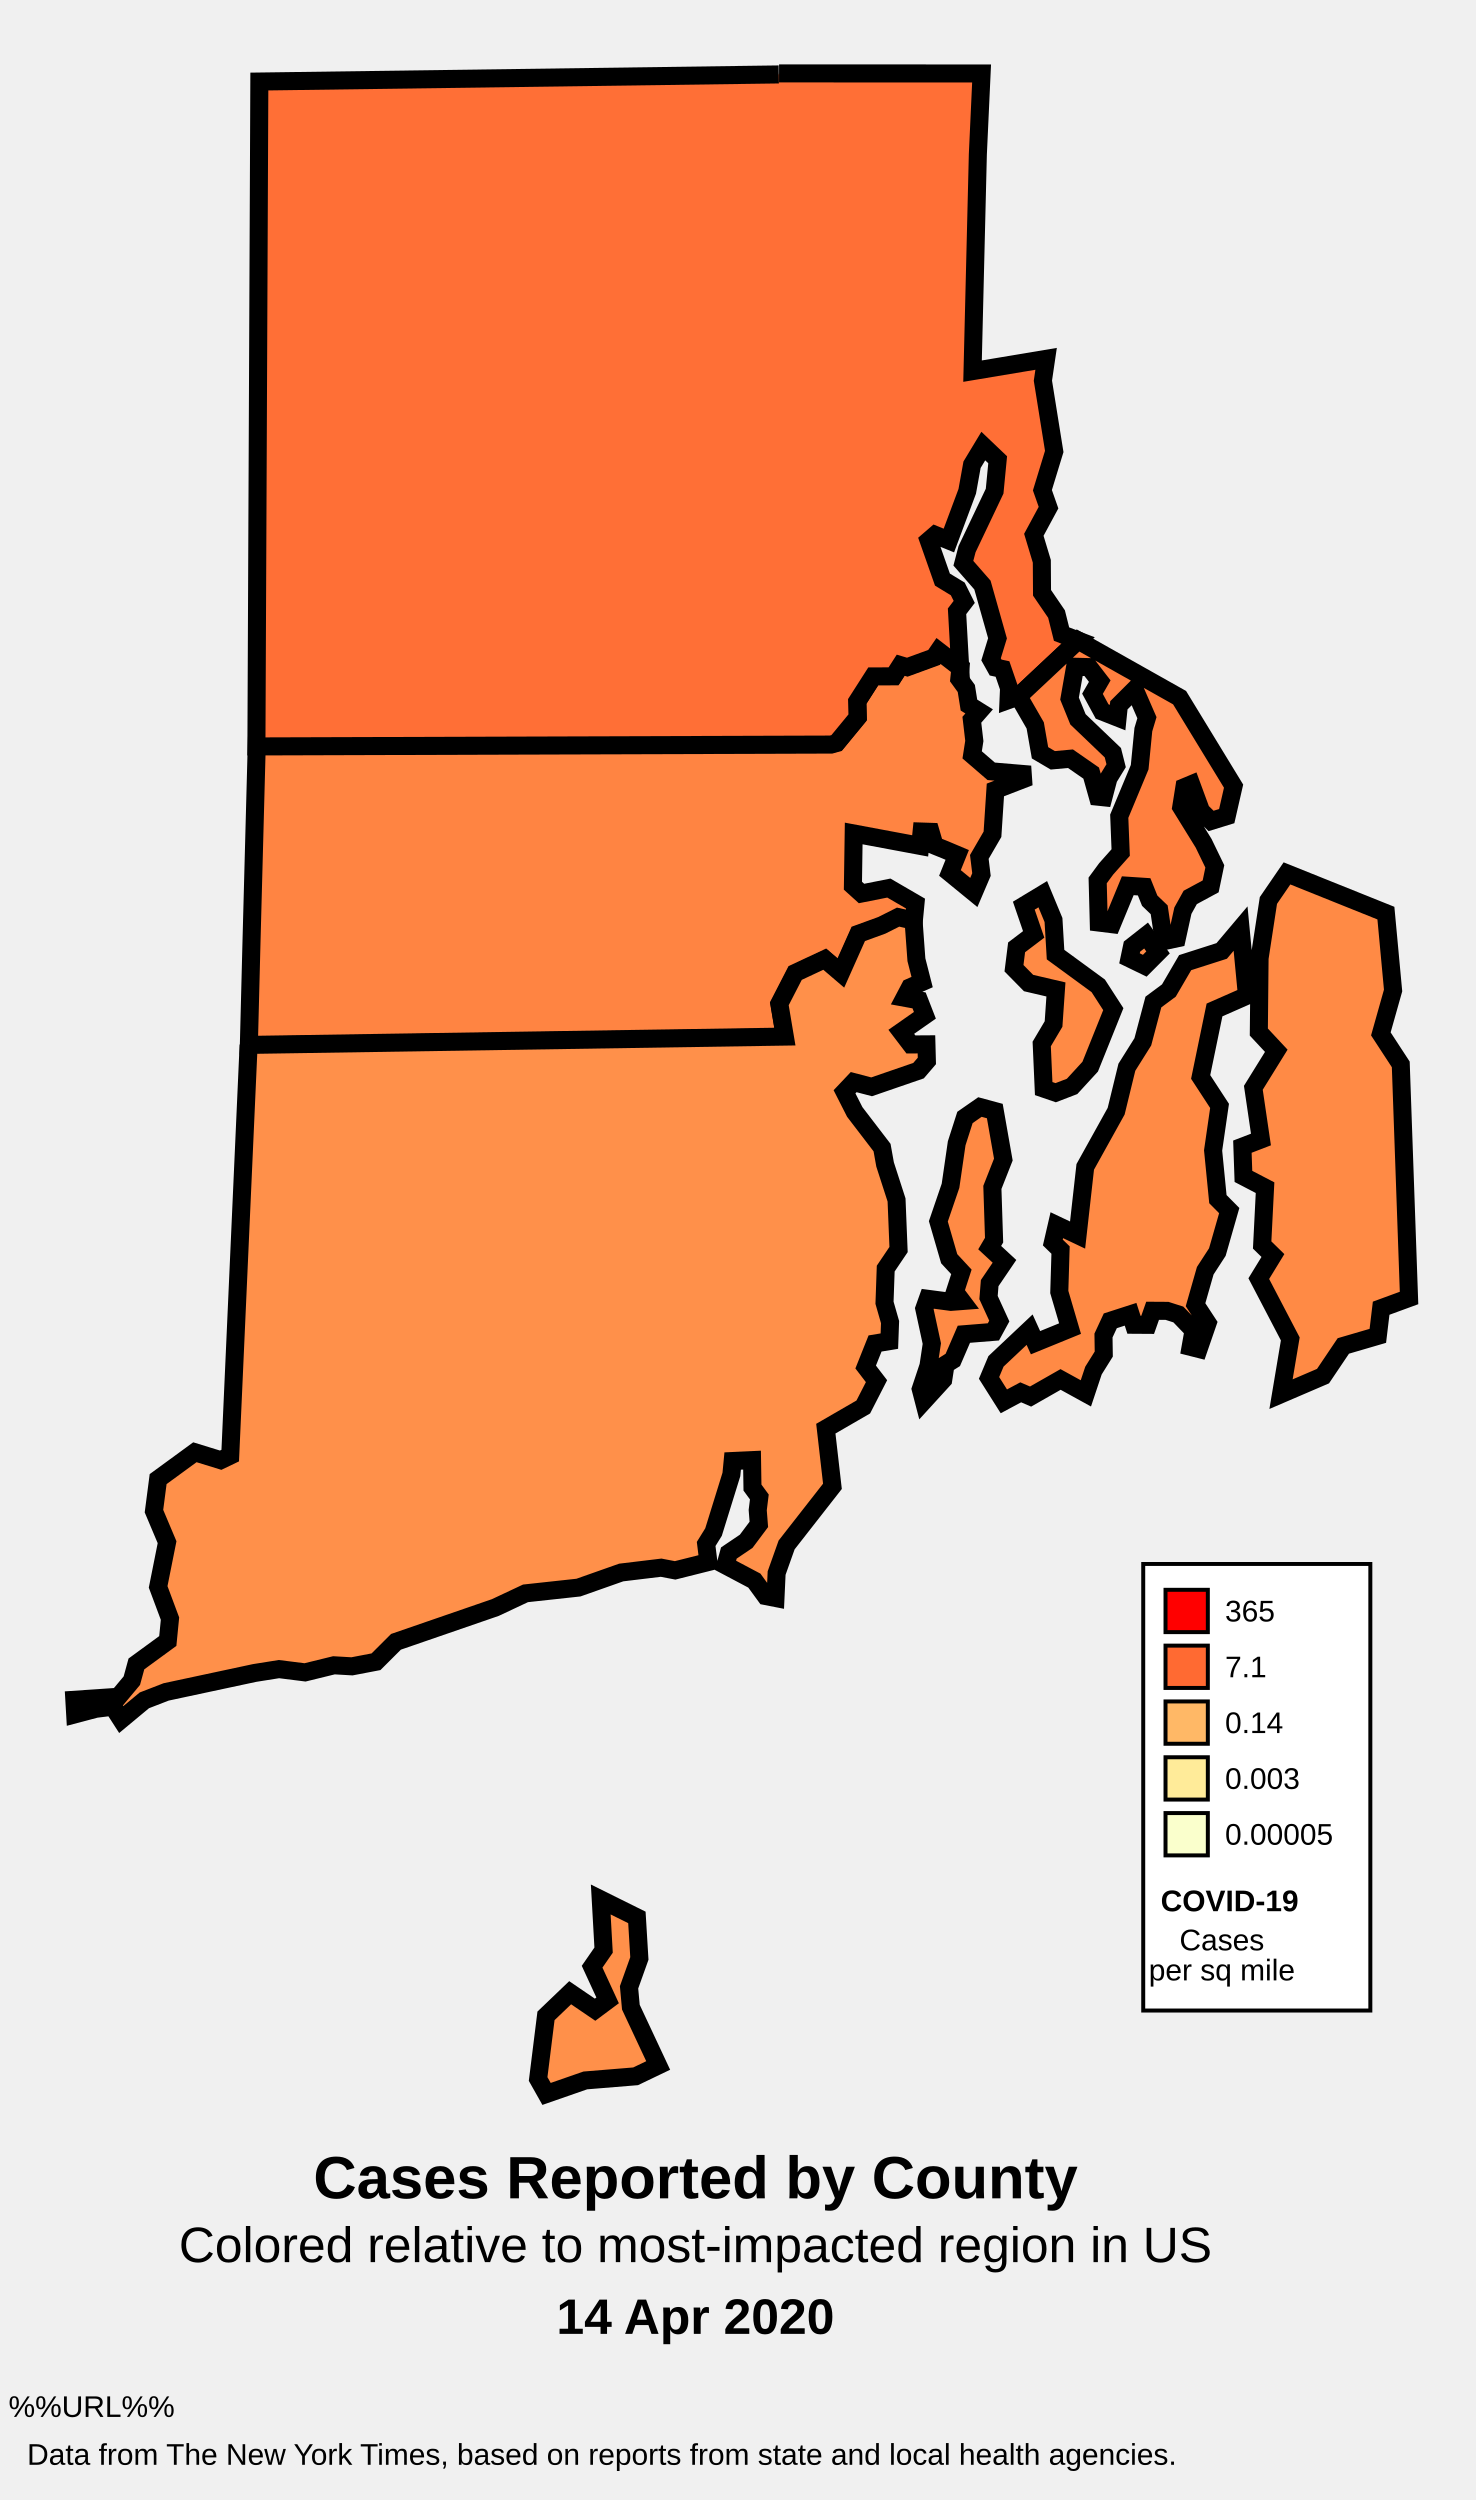
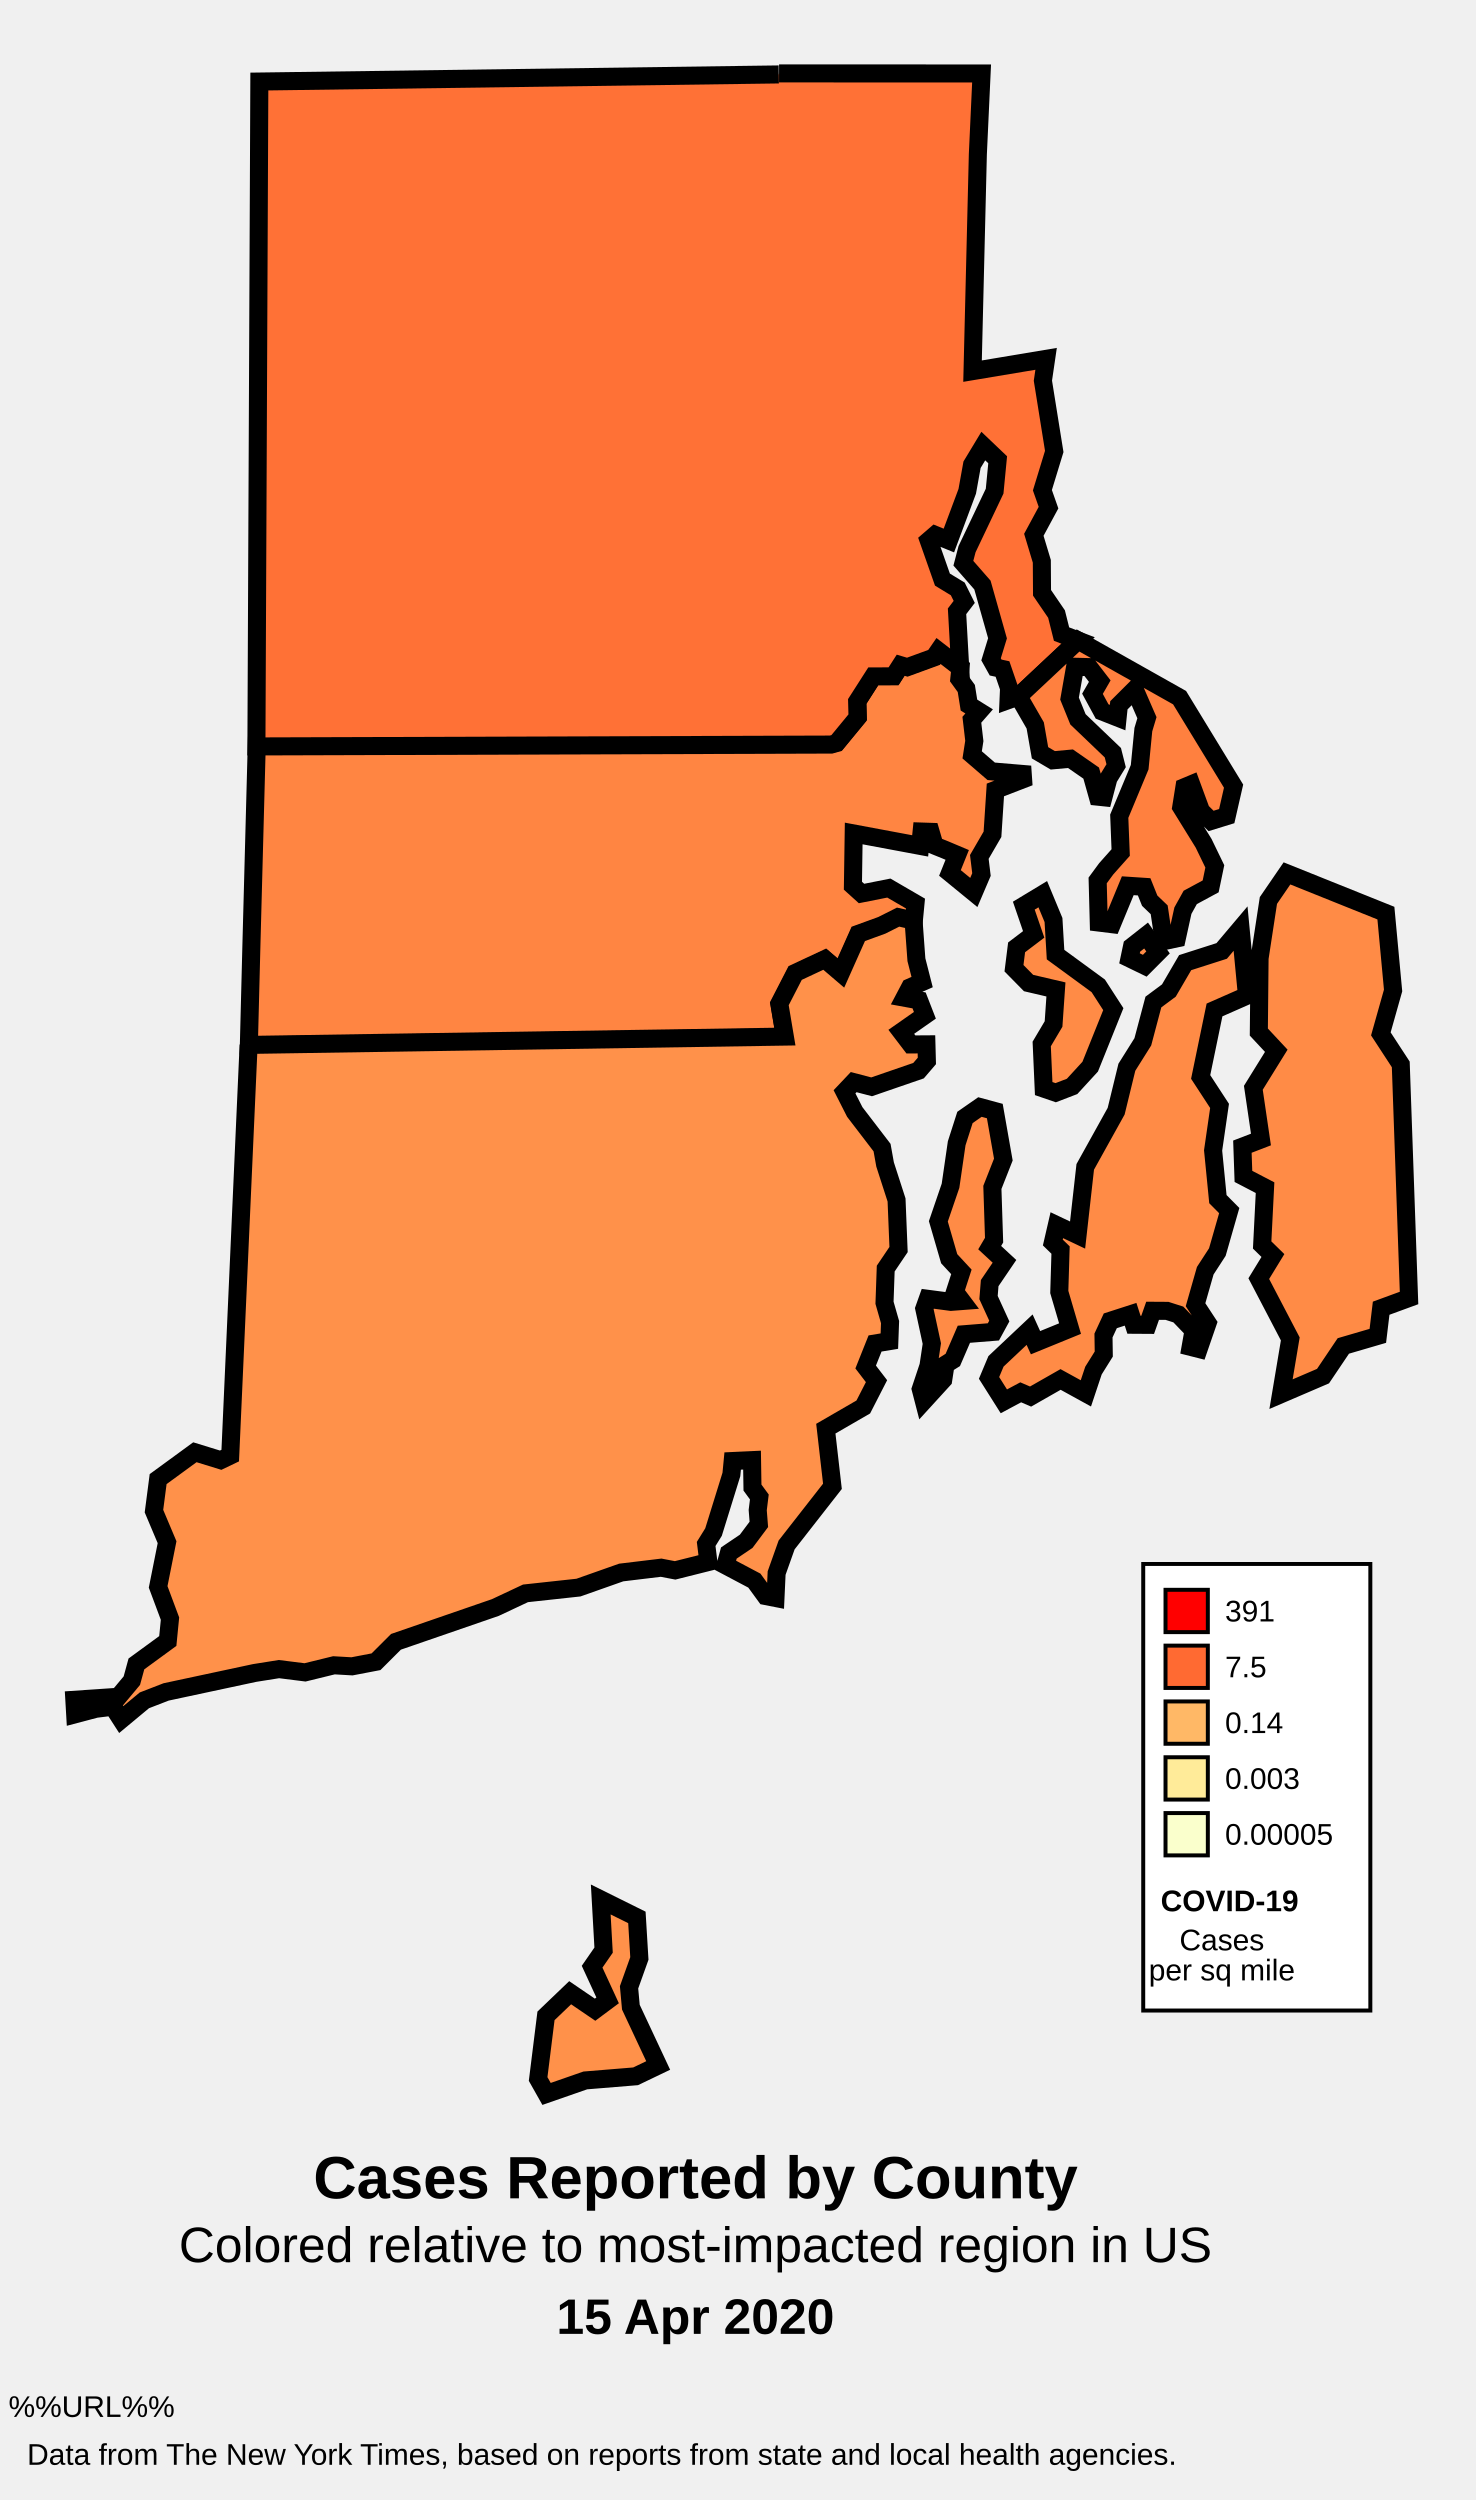
<svg xmlns="http://www.w3.org/2000/svg" width="370" height="627.07" version="1.0" id="svg2">
  <defs id="defs9439" />
  <style id="style6">
  #counties {fill:#d0d0d0;stroke:#000;stroke-width:.178;} 
  #borders {fill:none;stroke:#221e1f;stroke-width:.891;} 
  #separator {fill:none;stroke:#a9a9a9;stroke-width:2.318;}
  #legend-1 {fill:#ff0000;}
  #legend-2 {fill:#ff6a32;}
  #legend-3 {fill:#ffb866;}
  #legend-4 {fill:#ffeb99;}
  #legend-5 {fill:#faffcc;}
-   #c44005 {fill:#ff8a45;}
-   #c44007 {fill:#ff6f36;}
-   #c44003 {fill:#ff8442;}
-   #c44009 {fill:#ff904a;}
-   #c44001 {fill:#ff7f3f;}
+   #c44005 {fill:#ff8b46;}
+   #c44007 {fill:#ff7136;}
+   #c44003 {fill:#ff8542;}
+   #c44009 {fill:#ff914a;}
+   #c44001 {fill:#ff803f;}
 </style>
  <g id="layer1" style="display:inline" transform="translate(0,5.3515625e-6)">
    <g id="g10509" transform="translate(-590.0648,-6.532083)">
      <rect y="398.82" x="876.817" height="112.008" width="56.966" id="rect10421" style="fill:#ffffff;fill-opacity:1;stroke:#000000;stroke-width:1;stroke-linecap:round;stroke-linejoin:miter;stroke-miterlimit:4;stroke-dasharray:none;stroke-dashoffset:0;stroke-opacity:1" />
      <rect y="405.301" x="882.409" height="10.615" width="10.615" id="legend-1" style="stroke:#000000;stroke-width:1" />
      <rect style="stroke:#000000;stroke-width:1" id="legend-2" width="10.615" height="10.615" x="882.409" y="419.301" />
      <rect y="433.301" x="882.409" height="10.615" width="10.615" id="legend-3" style="stroke:#000000;stroke-width:1" />
      <rect style="stroke:#000000;stroke-width:1" id="legend-4" width="10.615" height="10.615" x="882.409" y="447.301" />
      <rect y="461.301" x="882.409" height="10.615" width="10.615" id="legend-5" style="stroke:#000000;stroke-width:1" />
      <text id="text10456" y="413.239" x="897.338" style="font-style:normal;font-weight:normal;font-size:7.5px;line-height:125%;font-family:sans-serif;letter-spacing:0px;word-spacing:0px;fill:#000000;fill-opacity:1;stroke:none;stroke-width:1px;stroke-linecap:butt;stroke-linejoin:miter;stroke-opacity:1" xml:space="preserve">
-         <tspan style="font-style:normal;font-variant:normal;font-weight:normal;font-stretch:normal;font-family:Arial;-inkscape-font-specification:Arial" y="413.239" x="897.338" id="tspan10458">365</tspan>
+         <tspan style="font-style:normal;font-variant:normal;font-weight:normal;font-stretch:normal;font-family:Arial;-inkscape-font-specification:Arial" y="413.239" x="897.338" id="tspan10458">391</tspan>
      </text>
      <text xml:space="preserve" style="font-style:normal;font-weight:normal;font-size:7.5px;line-height:125%;font-family:sans-serif;letter-spacing:0px;word-spacing:0px;fill:#000000;fill-opacity:1;stroke:none;stroke-width:1px;stroke-linecap:butt;stroke-linejoin:miter;stroke-opacity:1" x="897.338" y="427.239" id="text10460">
-         <tspan id="tspan10462" x="897.338" y="427.239" style="font-style:normal;font-variant:normal;font-weight:normal;font-stretch:normal;font-family:Arial;-inkscape-font-specification:Arial">7.1</tspan>
+         <tspan id="tspan10462" x="897.338" y="427.239" style="font-style:normal;font-variant:normal;font-weight:normal;font-stretch:normal;font-family:Arial;-inkscape-font-specification:Arial">7.5</tspan>
      </text>
      <text id="text10464" y="441.239" x="897.338" style="font-style:normal;font-weight:normal;font-size:7.5px;line-height:125%;font-family:sans-serif;letter-spacing:0px;word-spacing:0px;fill:#000000;fill-opacity:1;stroke:none;stroke-width:1px;stroke-linecap:butt;stroke-linejoin:miter;stroke-opacity:1" xml:space="preserve">
        <tspan style="font-style:normal;font-variant:normal;font-weight:normal;font-stretch:normal;font-family:Arial;-inkscape-font-specification:Arial" y="441.239" x="897.338" id="tspan10466">0.14</tspan>
      </text>
      <text xml:space="preserve" style="font-style:normal;font-weight:normal;font-size:7.5px;line-height:125%;font-family:sans-serif;letter-spacing:0px;word-spacing:0px;fill:#000000;fill-opacity:1;stroke:none;stroke-width:1px;stroke-linecap:butt;stroke-linejoin:miter;stroke-opacity:1" x="897.338" y="455.239" id="text10468">
        <tspan id="tspan10470" x="897.338" y="455.239" style="font-style:normal;font-variant:normal;font-weight:normal;font-stretch:normal;font-family:Arial;-inkscape-font-specification:Arial">0.003</tspan>
      </text>
      <text id="text10472" y="469.239" x="897.338" style="font-style:normal;font-weight:normal;font-size:7.5px;line-height:125%;font-family:sans-serif;letter-spacing:0px;word-spacing:0px;fill:#000000;fill-opacity:1;stroke:none;stroke-width:1px;stroke-linecap:butt;stroke-linejoin:miter;stroke-opacity:1" xml:space="preserve">
        <tspan style="font-style:normal;font-variant:normal;font-weight:normal;font-stretch:normal;font-family:Arial;-inkscape-font-specification:Arial" y="469.239" x="897.338" id="tspan10474">0.00005</tspan>
      </text>
      <g transform="translate(0,-2.192453)" id="g10492">
        <text xml:space="preserve" style="font-style:normal;font-weight:normal;font-size:7.5px;line-height:125%;font-family:sans-serif;text-align:center;letter-spacing:0px;word-spacing:0px;text-anchor:middle;fill:#000000;fill-opacity:1;stroke:none;stroke-width:1px;stroke-linecap:butt;stroke-linejoin:miter;stroke-opacity:1" x="905.319" y="497.919" id="text10480">
          <tspan id="tspan10482" x="905.319" y="497.919" style="font-style:normal;font-variant:normal;font-weight:normal;font-stretch:normal;font-family:Arial;-inkscape-font-specification:Arial;text-align:center;text-anchor:middle">Cases</tspan>
        </text>
        <text id="text10484" y="505.458" x="905.319" style="font-style:normal;font-weight:normal;font-size:7.5px;line-height:125%;font-family:sans-serif;text-align:center;letter-spacing:0px;word-spacing:0px;text-anchor:middle;fill:#000000;fill-opacity:1;stroke:none;stroke-width:1px;stroke-linecap:butt;stroke-linejoin:miter;stroke-opacity:1" xml:space="preserve">
          <tspan style="font-style:normal;font-variant:normal;font-weight:normal;font-stretch:normal;font-family:Arial;-inkscape-font-specification:Arial;text-align:center;text-anchor:middle" y="505.458" x="905.319" id="tspan10486">per sq mile</tspan>
        </text>
      </g>
      <text id="text10488" y="485.919" x="905.319" style="font-style:normal;font-weight:normal;font-size:7.5px;line-height:125%;font-family:sans-serif;text-align:center;letter-spacing:0px;word-spacing:0px;text-anchor:middle;fill:#000000;fill-opacity:1;stroke:none;stroke-width:1px;stroke-linecap:butt;stroke-linejoin:miter;stroke-opacity:1" xml:space="preserve">
        <tspan style="font-style:normal;font-variant:normal;font-weight:bold;font-stretch:normal;font-family:Arial;-inkscape-font-specification:'Arial Bold';text-align:center;text-anchor:middle" y="485.919" x="905.319" id="tspan10490">COVID-19</tspan>
      </text>
    </g>
    <text xml:space="preserve" style="font-style:normal;font-weight:normal;font-size:7.5px;line-height:125%;font-family:sans-serif;text-align:center;letter-spacing:0px;word-spacing:0px;text-anchor:middle;fill:#000000;fill-opacity:1;stroke:none;stroke-width:1px;stroke-linecap:butt;stroke-linejoin:miter;stroke-opacity:1" x="155.849" y="618.237" id="text10498">
      <tspan id="tspan10500" x="155.849" y="618.237" style="font-style:normal;font-variant:normal;font-weight:normal;font-stretch:normal;font-family:Arial;-inkscape-font-specification:Arial;text-align:center;text-anchor:middle">Data from The New York Times, based on reports from state and local health agencies.</tspan>
    </text>
    <g id="g10510" transform="translate(-480.31,-7.241526)">
      <text xml:space="preserve" style="font-style:normal;font-weight:normal;font-size:7.5px;line-height:125%;font-family:sans-serif;text-align:center;letter-spacing:0px;word-spacing:0px;text-anchor:middle;fill:#000000;fill-opacity:1;stroke:none;stroke-width:1px;stroke-linecap:butt;stroke-linejoin:miter;stroke-opacity:1" x="661.613" y="558.64" id="text10502">
        <tspan id="tspan10504" x="661.613" y="558.64" style="font-style:normal;font-variant:normal;font-weight:bold;font-stretch:normal;font-size:15px;font-family:Arial;-inkscape-font-specification:'Arial Bold';text-align:center;text-anchor:middle">Cases Reported by County</tspan>
      </text>
      <text id="text10506" y="574.64" x="661.57" style="font-style:normal;font-weight:normal;font-size:7.5px;line-height:125%;font-family:sans-serif;text-align:center;letter-spacing:0px;word-spacing:0px;text-anchor:middle;fill:#000000;fill-opacity:1;stroke:none;stroke-width:1px;stroke-linecap:butt;stroke-linejoin:miter;stroke-opacity:1" xml:space="preserve">
        <tspan style="font-style:normal;font-variant:normal;font-weight:normal;font-stretch:normal;font-size:12.5px;font-family:Arial;-inkscape-font-specification:Arial;text-align:center;text-anchor:middle" y="574.64" x="661.57" id="tspan10508">Colored relative to most-impacted region in US</tspan>
      </text>
      <text xml:space="preserve" style="font-style:normal;font-weight:normal;font-size:7.5px;line-height:125%;font-family:sans-serif;text-align:center;letter-spacing:0px;word-spacing:0px;text-anchor:middle;fill:#000000;fill-opacity:1;stroke:none;stroke-width:1px;stroke-linecap:butt;stroke-linejoin:miter;stroke-opacity:1" x="661.57" y="592.64" id="text10536">
-         <tspan id="tspan10538" x="661.57" y="592.64" style="font-style:normal;font-variant:normal;font-weight:bold;font-stretch:normal;font-size:12.5px;font-family:Arial;-inkscape-font-specification:'Arial Bold';text-align:center;text-anchor:middle">14 Apr 2020</tspan>
+         <tspan id="tspan10538" x="661.57" y="592.64" style="font-style:normal;font-variant:normal;font-weight:bold;font-stretch:normal;font-size:12.5px;font-family:Arial;-inkscape-font-specification:'Arial Bold';text-align:center;text-anchor:middle">15 Apr 2020</tspan>
      </text>
    </g>
    <text id="text10516" y="606.237" x="53.57" style="font-style:normal;font-weight:normal;font-size:7.5px;line-height:125%;font-family:sans-serif;text-align:end;letter-spacing:0px;word-spacing:0px;text-anchor:end;fill:#000000;fill-opacity:1;stroke:none;stroke-width:1px;stroke-linecap:butt;stroke-linejoin:miter;stroke-opacity:1" xml:space="preserve">
      <tspan style="font-style:normal;font-variant:normal;font-weight:normal;font-stretch:normal;font-family:Arial;-inkscape-font-specification:Arial;text-align:end;text-anchor:end" y="606.237" x="53.57" id="tspan10518">%%<tspan style="text-align:start;text-anchor:start" id="tspan4401">URL</tspan>%%</tspan>
    </text>
  </g>
  <g id="layer2" style="display:inline;fill:#fff;stroke:#000;stroke-width:.178;" transform="translate(0,5.3515625e-6)">
    <g id="g25703" transform="matrix(24.39964,7.118672,-7.118672,24.39964,-21446.663,-10688.641)">
      <path id="c44003" d="m 939.01,173.577 -0.156,0.009 -0.132,0.123 -0.199,0.146 -0.057,0.418 -0.191,-0.086 -0.242,0.213 -0.065,0.335 0.143,0.296 -5.057,1.561 -0.255,-0.965 -0.499,-1.897 5.439,-1.606 0.048,-0.03 0.128,-0.299 -0.048,-0.15 0.083,-0.283 0.192,-0.057 0.037,-0.125 0.068,3.9e-4 0.227,-0.167 0.024,-0.073 0.252,0.099 0.021,0.115 0.093,0.072 0.071,0.15 0.114,0.032 -0.046,0.099 0.082,0.194 0.018,0.138 0.226,0.103 0.306,-0.062 0.018,0.049 -0.233,0.178 0.095,0.428 -0.062,0.251 0.069,0.161 -0.023,0.191 -0.28,-0.119 0.019,-0.191 -0.129,-0.015 -0.111,-0.011 -0.076,-0.119 -0.086,0.022 0.026,0.14 -0.664,0.066 0.137,0.497 0.103,0.05 0.244,-0.127 0.295,0.073 z" style="stroke:#000" />
      <path id="c44007" d="m 935.39,165.917 1.919,-0.559 0.188,0.776 0.549,2.069 0.663,-0.32 0.03,0.216 0.303,0.639 -0.005,0.4 0.106,0.148 -0.064,0.298 0.149,0.229 0.089,0.298 0.196,0.161 0.103,0.176 0.175,0.015 -0.41,0.694 -0.085,0.062 -0.028,-0.114 -0.115,-0.163 -0.069,0.005 -0.066,-0.065 0.003,-0.217 -0.29,-0.463 -0.241,-0.154 -0.004,-0.143 0.101,-0.626 -0.058,-0.306 -0.174,-0.09 -0.055,0.208 0.028,0.265 -0.038,0.517 -0.145,-0.015 -0.046,0.071 0.238,0.332 0.171,0.046 0.097,0.105 -0.042,0.109 0.186,0.526 -0.252,-0.099 -0.024,0.073 -0.227,0.167 -0.068,-3.9e-4 -0.037,0.125 -0.192,0.057 -0.083,0.283 0.048,0.15 -0.128,0.299 -0.048,0.03 -5.439,1.606 -1.81,-6.307 4.901,-1.503" style="stroke:#000" />
      <path id="c44001" d="m 939.38,171.157 0.41,-0.694 1.12,0.261 0.756,0.689 0.018,0.303 -0.135,0.089 -0.122,-0.066 -0.167,-0.226 -0.057,0.046 0.025,0.197 0.312,0.281 0.17,0.188 0.016,0.201 -0.163,0.161 -0.033,0.146 0.019,0.279 -0.065,0.035 -0.093,-0.066 -0.088,-0.191 -0.115,-0.06 -0.091,-0.116 -0.158,0.035 -0.044,0.408 -0.129,0.021 -0.127,-0.396 0.049,-0.134 0.092,-0.194 -0.114,-0.34 0.058,-0.521 -0.069,-0.366 10e-4,-0.123 -0.194,-0.233 -0.106,0.193 0.022,0.12 -0.164,-0.015 -0.14,-0.141 0.034,-0.14 -0.141,-0.103 -0.132,0.035 0.035,0.317 0.137,0.173 0.423,0.22 0.067,0.114 -0.038,0.14 0.005,0.194 -0.055,0.01 -0.128,-0.205 -0.236,-0.079 -0.163,0.064 -0.142,-0.036 -0.121,-0.246 z" style="stroke:#000" />
      <path id="c44005" d="m 941.25,173.07 -0.103,0.144 0.009,0.118 0.165,0.028 0.089,-0.163 z m 1.062,-0.67 0.076,0.572 0.197,0.701 0.217,0.129 -0.115,0.414 0.215,0.469 -0.156,0.119 0.092,0.279 0.236,0.047 0.131,0.551 0.131,0.07 -0.07,0.258 0.465,0.484 0.065,0.549 0.348,-0.287 0.109,-0.342 0.299,-0.191 -0.045,-0.271 0.236,-0.174 -0.724,-2.19 -0.273,-0.234 -0.004,-0.445 -0.282,-0.713 -1.047,-0.103 z m -2.01,2.751 -0.152,0.003 -0.113,0.14 -0.007,0.268 0.059,0.419 -0.017,0.371 0.206,0.324 0.152,0.091 -0.006,0.207 0.091,0.068 -0.101,0.038 -0.228,0.035 -0.006,0.103 0.168,0.31 0.03,0.221 -0.009,0.241 0.062,0.104 0.125,-0.255 -0.02,-0.151 0.056,-0.063 0.034,-0.274 0.273,-0.104 0.026,-0.119 -0.167,-0.193 -0.029,-0.14 0.08,-0.247 -0.178,-0.089 0.021,-0.083 -0.162,-0.495 0.027,-0.294 z m 0.526,-0.342 0.138,-0.105 0.117,-0.237 0.06,-0.609 -0.207,-0.179 -0.491,-0.178 -0.115,-0.322 -0.173,-0.215 -0.148,0.161 0.173,0.245 -0.126,0.17 0.033,0.205 0.179,0.1 0.277,-0.015 0.073,0.334 -0.057,0.222 0.142,0.417 z m 0.485,0.621 0.116,0.667 -0.224,-0.036 0.01,0.175 0.094,0.05 0.039,0.15 0.065,0.251 0.203,0.317 -0.288,0.229 -0.092,-0.107 -0.231,0.393 -0.02,0.176 0.205,0.181 0.135,-0.132 0.105,0.013 0.237,-0.245 0.278,0.062 0.009,-0.237 0.052,-0.185 -0.054,-0.175 0.024,-0.158 0.174,-0.118 0.061,0.09 0.13,-0.037 0.008,-0.147 0.137,-0.039 0.117,0.003 0.188,0.108 0.018,0.165 0.082,-0.003 0.013,-0.269 -0.165,-0.141 -0.002,-0.349 0.063,-0.21 -0.002,-0.426 -0.139,-0.077 -0.18,-0.448 -0.062,-0.44 -0.259,-0.222 -0.054,-0.673 0.268,-0.225 -0.246,-0.618 -0.117,0.264 -0.314,0.212 -0.077,0.309 -0.115,0.152 0.01,0.406 -0.081,0.285 0.02,0.446 z" style="stroke:#000" />
      <path id="c44009" d="m 933.05,176.587 5.057,-1.561 -0.143,-0.296 0.065,-0.335 0.242,-0.213 0.191,0.086 0.057,-0.418 0.199,-0.146 0.132,-0.123 0.156,-0.009 0.135,0.362 0.116,0.196 -0.1,0.084 -0.023,0.113 0.145,-0.015 0.096,0.125 -0.178,0.222 0.126,0.093 0.147,-0.044 0.05,0.156 -0.052,0.115 -0.4,0.283 -0.183,0.005 -0.06,0.117 0.153,0.163 0.357,0.262 0.075,0.151 0.207,0.305 0.156,0.464 -0.069,0.216 0.083,0.327 0.106,0.168 0.046,0.182 -0.129,0.062 -0.024,0.249 0.142,0.104 -0.054,0.281 -0.295,0.309 0.222,0.528 -0.272,0.682 -0.017,0.294 0.058,0.239 -0.099,0.009 -0.149,-0.115 -0.316,-0.065 -0.002,-0.126 0.132,-0.159 0.073,-0.195 -0.05,-0.132 -0.021,-0.129 -0.091,-0.07 -0.08,-0.259 -0.181,0.062 0.025,0.131 -0.01,0.595 -0.037,0.133 0.071,0.165 -0.292,0.171 -0.136,0.013 -0.004,3.4e-4 -0.365,0.156 -0.363,0.261 -0.486,0.201 -0.247,0.218 -0.846,0.599 -0.134,0.244 -0.215,0.11 -0.174,0.04 -0.254,0.147 -0.256,0.041 -0.22,0.104 -0.786,0.424 -0.183,0.14 -0.166,0.246 -0.114,-0.099 -0.156,0.067 -0.181,0.109 -0.048,-0.135 0.409,-0.15 0.083,-0.19 -0.003,-0.171 0.234,-0.304 -0.041,-0.218 -0.2,-0.268 -0.039,-0.448 -0.21,-0.258 -0.049,-0.315 0.274,-0.356 0.266,0.004 0.078,-0.07 -0.961,-3.942 m 6.09,7.193 0.137,0.382 -0.018,0.302 0.072,0.183 0.42,0.477 -0.184,0.165 -0.465,0.178 -0.33,0.235 -0.121,-0.118 -0.1,-0.62 0.165,-0.286 0.283,0.092 0.093,-0.123 -0.24,-0.276 0.063,-0.189 -0.167,-0.472 z" style="stroke:#000" />
    </g>
  </g>
</svg>
